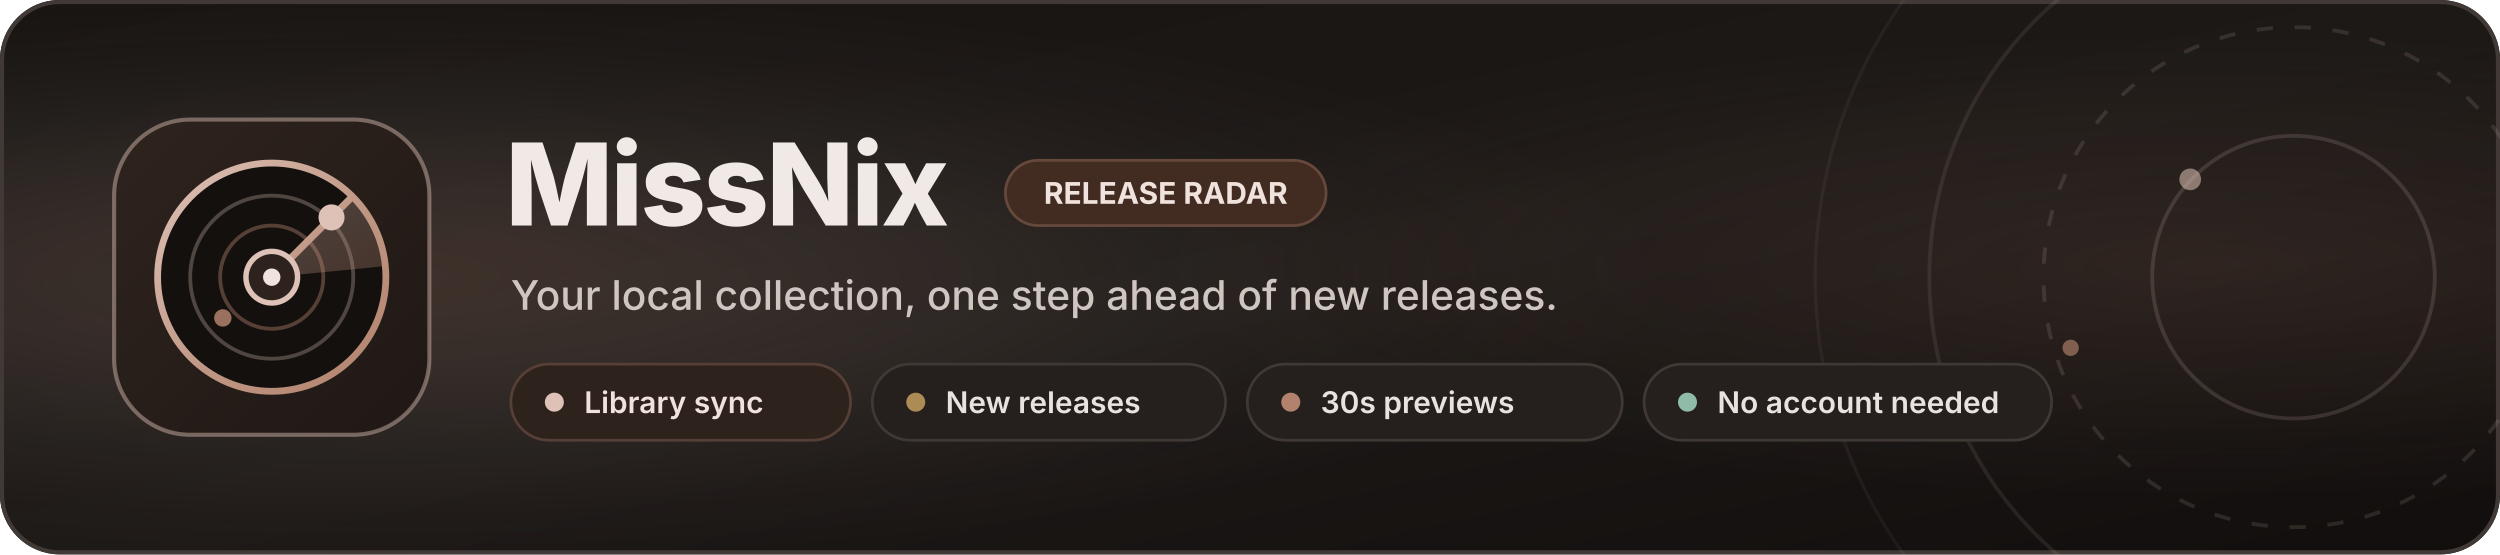
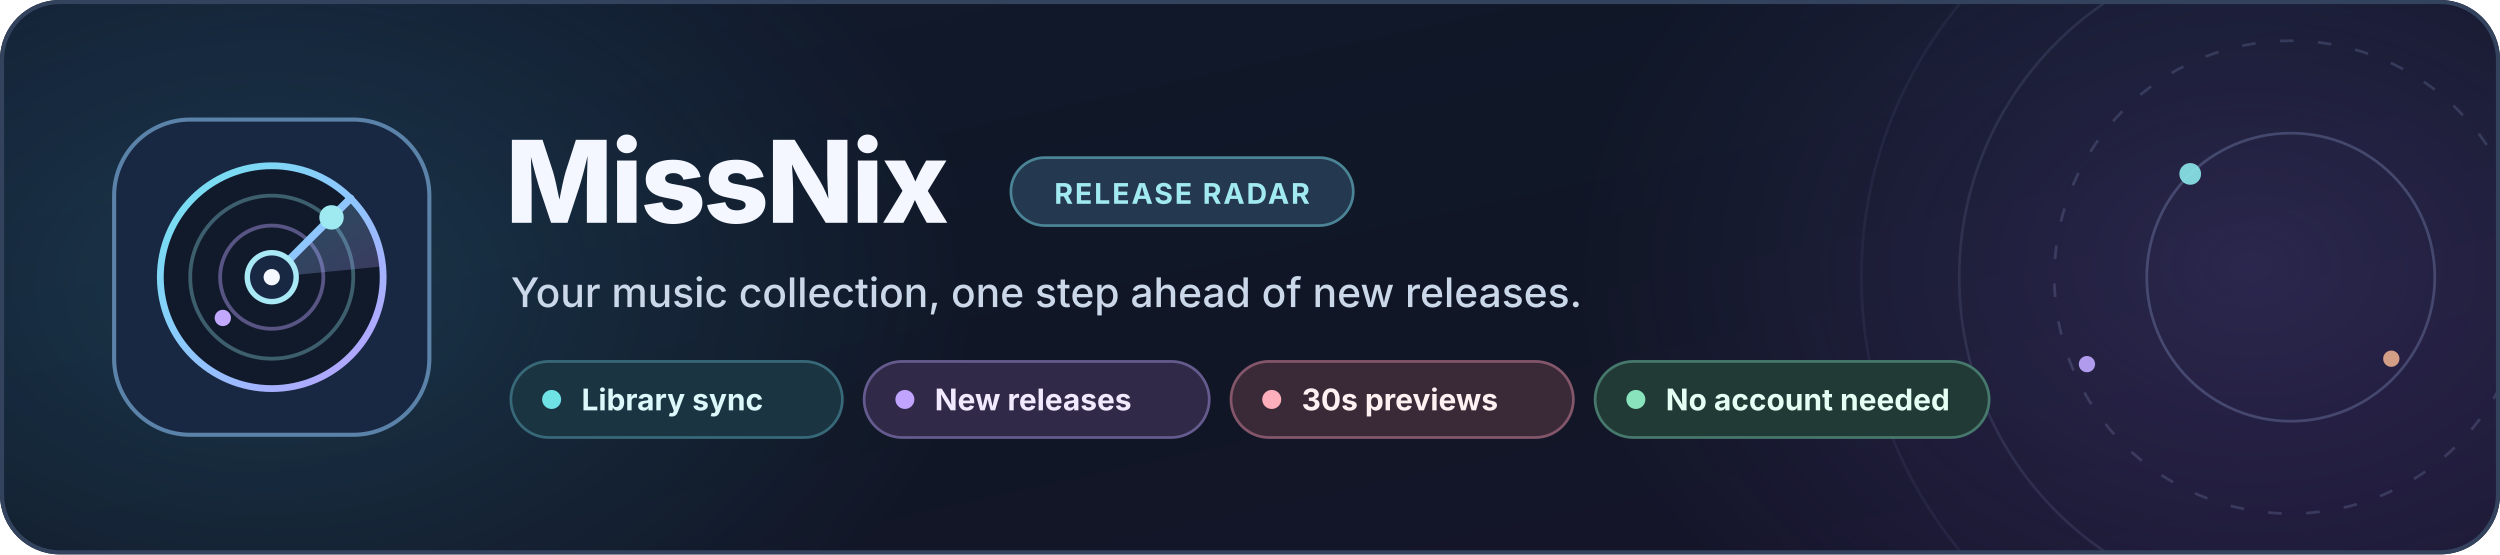
<svg xmlns="http://www.w3.org/2000/svg" viewBox="0 0 920 204" width="920" height="204" role="img" aria-label="MissNix — Local Music Release Radar">
  <defs>
-     <linearGradient id="bg" x1="0" y1="0" x2="1" y2="1">
-       <stop offset="0%" stop-color="#171412" />
-       <stop offset="52%" stop-color="#1d1917" />
-       <stop offset="100%" stop-color="#110e0d" />
+     <linearGradient id="background" x1="0" y1="0" x2="1" y2="1">
+       <stop stop-color="#111a2d" />
+       <stop offset="0.55" stop-color="#101625" />
+       <stop offset="1" stop-color="#17152c" />
    </linearGradient>
-     <linearGradient id="copperAccent" x1="0" y1="0" x2="1" y2="1">
-       <stop offset="0%" stop-color="#dec2b7" />
-       <stop offset="55%" stop-color="#c09784" />
-       <stop offset="100%" stop-color="#b2826c" />
+     <linearGradient id="accent" x1="0" y1="0" x2="1" y2="1">
+       <stop stop-color="#70e5ee" />
+       <stop offset="0.52" stop-color="#90c5ff" />
+       <stop offset="1" stop-color="#bd9cff" />
    </linearGradient>
-     <linearGradient id="emblemFill" x1="0" y1="0" x2="1" y2="1">
-       <stop offset="0%" stop-color="#2f231e" />
-       <stop offset="100%" stop-color="#1f1815" />
-     </linearGradient>
-     <radialGradient id="warmGlow" cx="15%" cy="50%" r="52%">
-       <stop offset="0%" stop-color="#b2826c" stop-opacity="0.24" />
-       <stop offset="60%" stop-color="#dec2b7" stop-opacity="0.06" />
-       <stop offset="100%" stop-color="#b2826c" stop-opacity="0" />
+     <radialGradient id="left-glow">
+       <stop stop-color="#46b8df" stop-opacity="0.19" />
+       <stop offset="1" stop-color="#46b8df" stop-opacity="0" />
    </radialGradient>
-     <radialGradient id="rightGlow" cx="88%" cy="48%" r="42%">
-       <stop offset="0%" stop-color="#b2826c" stop-opacity="0.14" />
-       <stop offset="100%" stop-color="#b2826c" stop-opacity="0" />
+     <radialGradient id="right-glow">
+       <stop stop-color="#9a70fa" stop-opacity="0.18" />
+       <stop offset="1" stop-color="#9a70fa" stop-opacity="0" />
    </radialGradient>
+     <clipPath id="frame">
+       <rect width="920" height="204" rx="22" />
+     </clipPath>
  </defs>
-   <rect width="920" height="204" rx="22" fill="url(#bg)" />
-   <rect width="920" height="204" rx="22" fill="url(#warmGlow)" />
-   <rect width="920" height="204" rx="22" fill="url(#rightGlow)" />
-   <rect x="0.75" y="0.75" width="918.5" height="202.5" rx="21.25" fill="none" stroke="#413935" stroke-width="1.5" />
-   <g stroke="#dec2b7" fill="none">
-     <circle cx="844" cy="102" r="52" stroke-width="1.4" opacity="0.16" />
-     <circle cx="844" cy="102" r="92" stroke-width="1.4" stroke-dasharray="6 8" opacity="0.14" />
-     <circle cx="844" cy="102" r="134" stroke-width="1.4" opacity="0.10" />
-     <circle cx="844" cy="102" r="176" stroke-width="1.2" opacity="0.06" />
-     <circle cx="806" cy="66" r="4" fill="#dec2b7" stroke="none" opacity="0.55" />
-     <circle cx="762" cy="128" r="3" fill="#b2826c" stroke="none" opacity="0.65" />
+   <g clip-path="url(#frame)">
+     <rect width="920" height="204" fill="url(#background)" />
+     <ellipse cx="98" cy="105" rx="264" ry="180" fill="url(#left-glow)" />
+     <ellipse cx="828" cy="98" rx="250" ry="185" fill="url(#right-glow)" />
+     <g fill="none" stroke="#a9bbef">
+       <circle cx="843" cy="102" r="53" opacity="0.25" />
+       <circle cx="843" cy="102" r="87" opacity="0.18" stroke-dasharray="5 9" />
+       <circle cx="843" cy="102" r="122" opacity="0.11" />
+       <circle cx="843" cy="102" r="158" opacity="0.07" />
+     </g>
+     <circle cx="806" cy="64" r="4" fill="#8be8e9" opacity="0.9" />
+     <circle cx="768" cy="134" r="3" fill="#c0a8ff" opacity="0.9" />
+     <circle cx="880" cy="132" r="3" fill="#ffbd96" opacity="0.8" />
  </g>
-   <g transform="translate(42, 44)">
-     <rect width="116" height="116" rx="28" fill="url(#emblemFill)" stroke="#dec2b7" stroke-opacity="0.45" stroke-width="1.5" />
-     <circle cx="58" cy="58" r="42" fill="#13100e" stroke="url(#copperAccent)" stroke-width="2.5" />
-     <circle cx="58" cy="58" r="30" fill="none" stroke="#dec2b7" stroke-opacity="0.30" stroke-width="1.4" />
-     <circle cx="58" cy="58" r="19" fill="none" stroke="#b2826c" stroke-opacity="0.42" stroke-width="1.4" />
-     <path d="M58 58 L87 29 A42 42 0 0 1 99 54 Z" fill="url(#copperAccent)" opacity="0.32" />
-     <line x1="58" y1="58" x2="87" y2="29" stroke="url(#copperAccent)" stroke-width="2.6" stroke-linecap="round" />
-     <circle cx="58" cy="58" r="9.5" fill="#2d221d" stroke="#dec2b7" stroke-width="2" />
-     <circle cx="58" cy="58" r="3.2" fill="#f0e2dc" />
-     <circle cx="80" cy="36" r="4.8" fill="#dec2b7" />
-     <circle cx="40" cy="73" r="3.2" fill="#b2826c" opacity="0.85" />
+   <rect x="0.75" y="0.75" width="918.5" height="202.5" rx="21.25" fill="none" stroke="#34435d" stroke-width="1.5" />
+   <g transform="translate(42 44)">
+     <rect width="116" height="116" rx="28" fill="#192842" stroke="#5b83a9" stroke-width="1.5" />
+     <circle cx="58" cy="58" r="41" fill="#111a2b" stroke="url(#accent)" stroke-width="2.5" />
+     <circle cx="58" cy="58" r="30" fill="none" stroke="#8edce9" stroke-opacity="0.35" stroke-width="1.4" />
+     <circle cx="58" cy="58" r="19" fill="none" stroke="#b9a4ff" stroke-opacity="0.42" stroke-width="1.4" />
+     <path d="M58 58 87 29A41 41 0 0 1 99 54Z" fill="url(#accent)" opacity="0.25" />
+     <path d="M58 58 87 29" fill="none" stroke="url(#accent)" stroke-width="2.8" stroke-linecap="round" />
+     <circle cx="58" cy="58" r="9" fill="#192842" stroke="#a9e8f5" stroke-width="2" />
+     <circle cx="58" cy="58" r="3" fill="#f5f8ff" />
+     <circle cx="80" cy="36" r="4.5" fill="#9eeaf0" />
+     <circle cx="40" cy="73" r="3" fill="#c2a8ff" />
  </g>
  <g font-family="Inter, system-ui, -apple-system, Segoe UI, Roboto, sans-serif">
-     <text x="186" y="83" font-size="42" font-weight="800" fill="#f0e9e6" letter-spacing="-0.9">MissNix</text>
-     <rect x="370" y="59" width="118" height="24" rx="12" fill="#422c22" stroke="#67493c" />
-     <text x="429" y="75" font-size="11" font-weight="700" fill="#f0e2dc" text-anchor="middle">RELEASE RADAR</text>
-     <text x="188" y="114" font-size="15" font-weight="500" fill="#d0c6c1">Your local collection, one step ahead of new releases.</text>
-     <g transform="translate(188, 134)" font-size="11" font-weight="600">
-       <rect x="0" y="0" width="125" height="28" rx="14" fill="#2e221d" stroke="#553f36" />
-       <circle cx="16" cy="14" r="3.5" fill="#dec2b7" />
-       <text x="27" y="18" fill="#f0e2dc">Library sync</text>
-       <rect x="133" y="0" width="130" height="28" rx="14" fill="#251f1d" stroke="#403834" />
-       <circle cx="149" cy="14" r="3.5" fill="#ac8b54" />
-       <text x="160" y="18" fill="#eae2df">New releases</text>
-       <rect x="271" y="0" width="138" height="28" rx="14" fill="#251f1d" stroke="#403834" />
-       <circle cx="287" cy="14" r="3.5" fill="#b2826c" />
-       <text x="298" y="18" fill="#eae2df">30s previews</text>
-       <rect x="417" y="0" width="150" height="28" rx="14" fill="#251f1d" stroke="#403834" />
-       <circle cx="433" cy="14" r="3.5" fill="#90bba8" />
-       <text x="444" y="18" fill="#eae2df">No account needed</text>
+     <text x="186" y="82" font-size="42" font-weight="800" letter-spacing="-0.9" fill="#f4f7ff">MissNix</text>
+     <rect x="372" y="58" width="126" height="25" rx="12.5" fill="#24394f" stroke="#4b8496" />
+     <text x="435" y="75" text-anchor="middle" font-size="10.5" font-weight="750" letter-spacing="0.7" fill="#a2eaf1">RELEASE RADAR</text>
+     <text x="188" y="113" font-size="15" font-weight="500" fill="#cbd8e9">Your music collection, one step ahead of new releases.</text>
+     <g transform="translate(188 133)" font-size="11" font-weight="650">
+       <rect width="122" height="28" rx="14" fill="#1b3442" stroke="#386979" />
+       <circle cx="15" cy="14" r="3.5" fill="#6fe2e6" />
+       <text x="26" y="18" fill="#dcf8fa">Library sync</text>
+       <rect x="130" width="127" height="28" rx="14" fill="#302947" stroke="#655b8e" />
+       <circle cx="145" cy="14" r="3.5" fill="#c0a4ff" />
+       <text x="156" y="18" fill="#f1eaff">New releases</text>
+       <rect x="265" width="126" height="28" rx="14" fill="#3a2a38" stroke="#84566a" />
+       <circle cx="280" cy="14" r="3.5" fill="#ffafbb" />
+       <text x="291" y="18" fill="#fff0f2">30s previews</text>
+       <rect x="399" width="145" height="28" rx="14" fill="#223a36" stroke="#46786c" />
+       <circle cx="414" cy="14" r="3.5" fill="#89e4bd" />
+       <text x="425" y="18" fill="#e5fff4">No account needed</text>
    </g>
  </g>
</svg>
